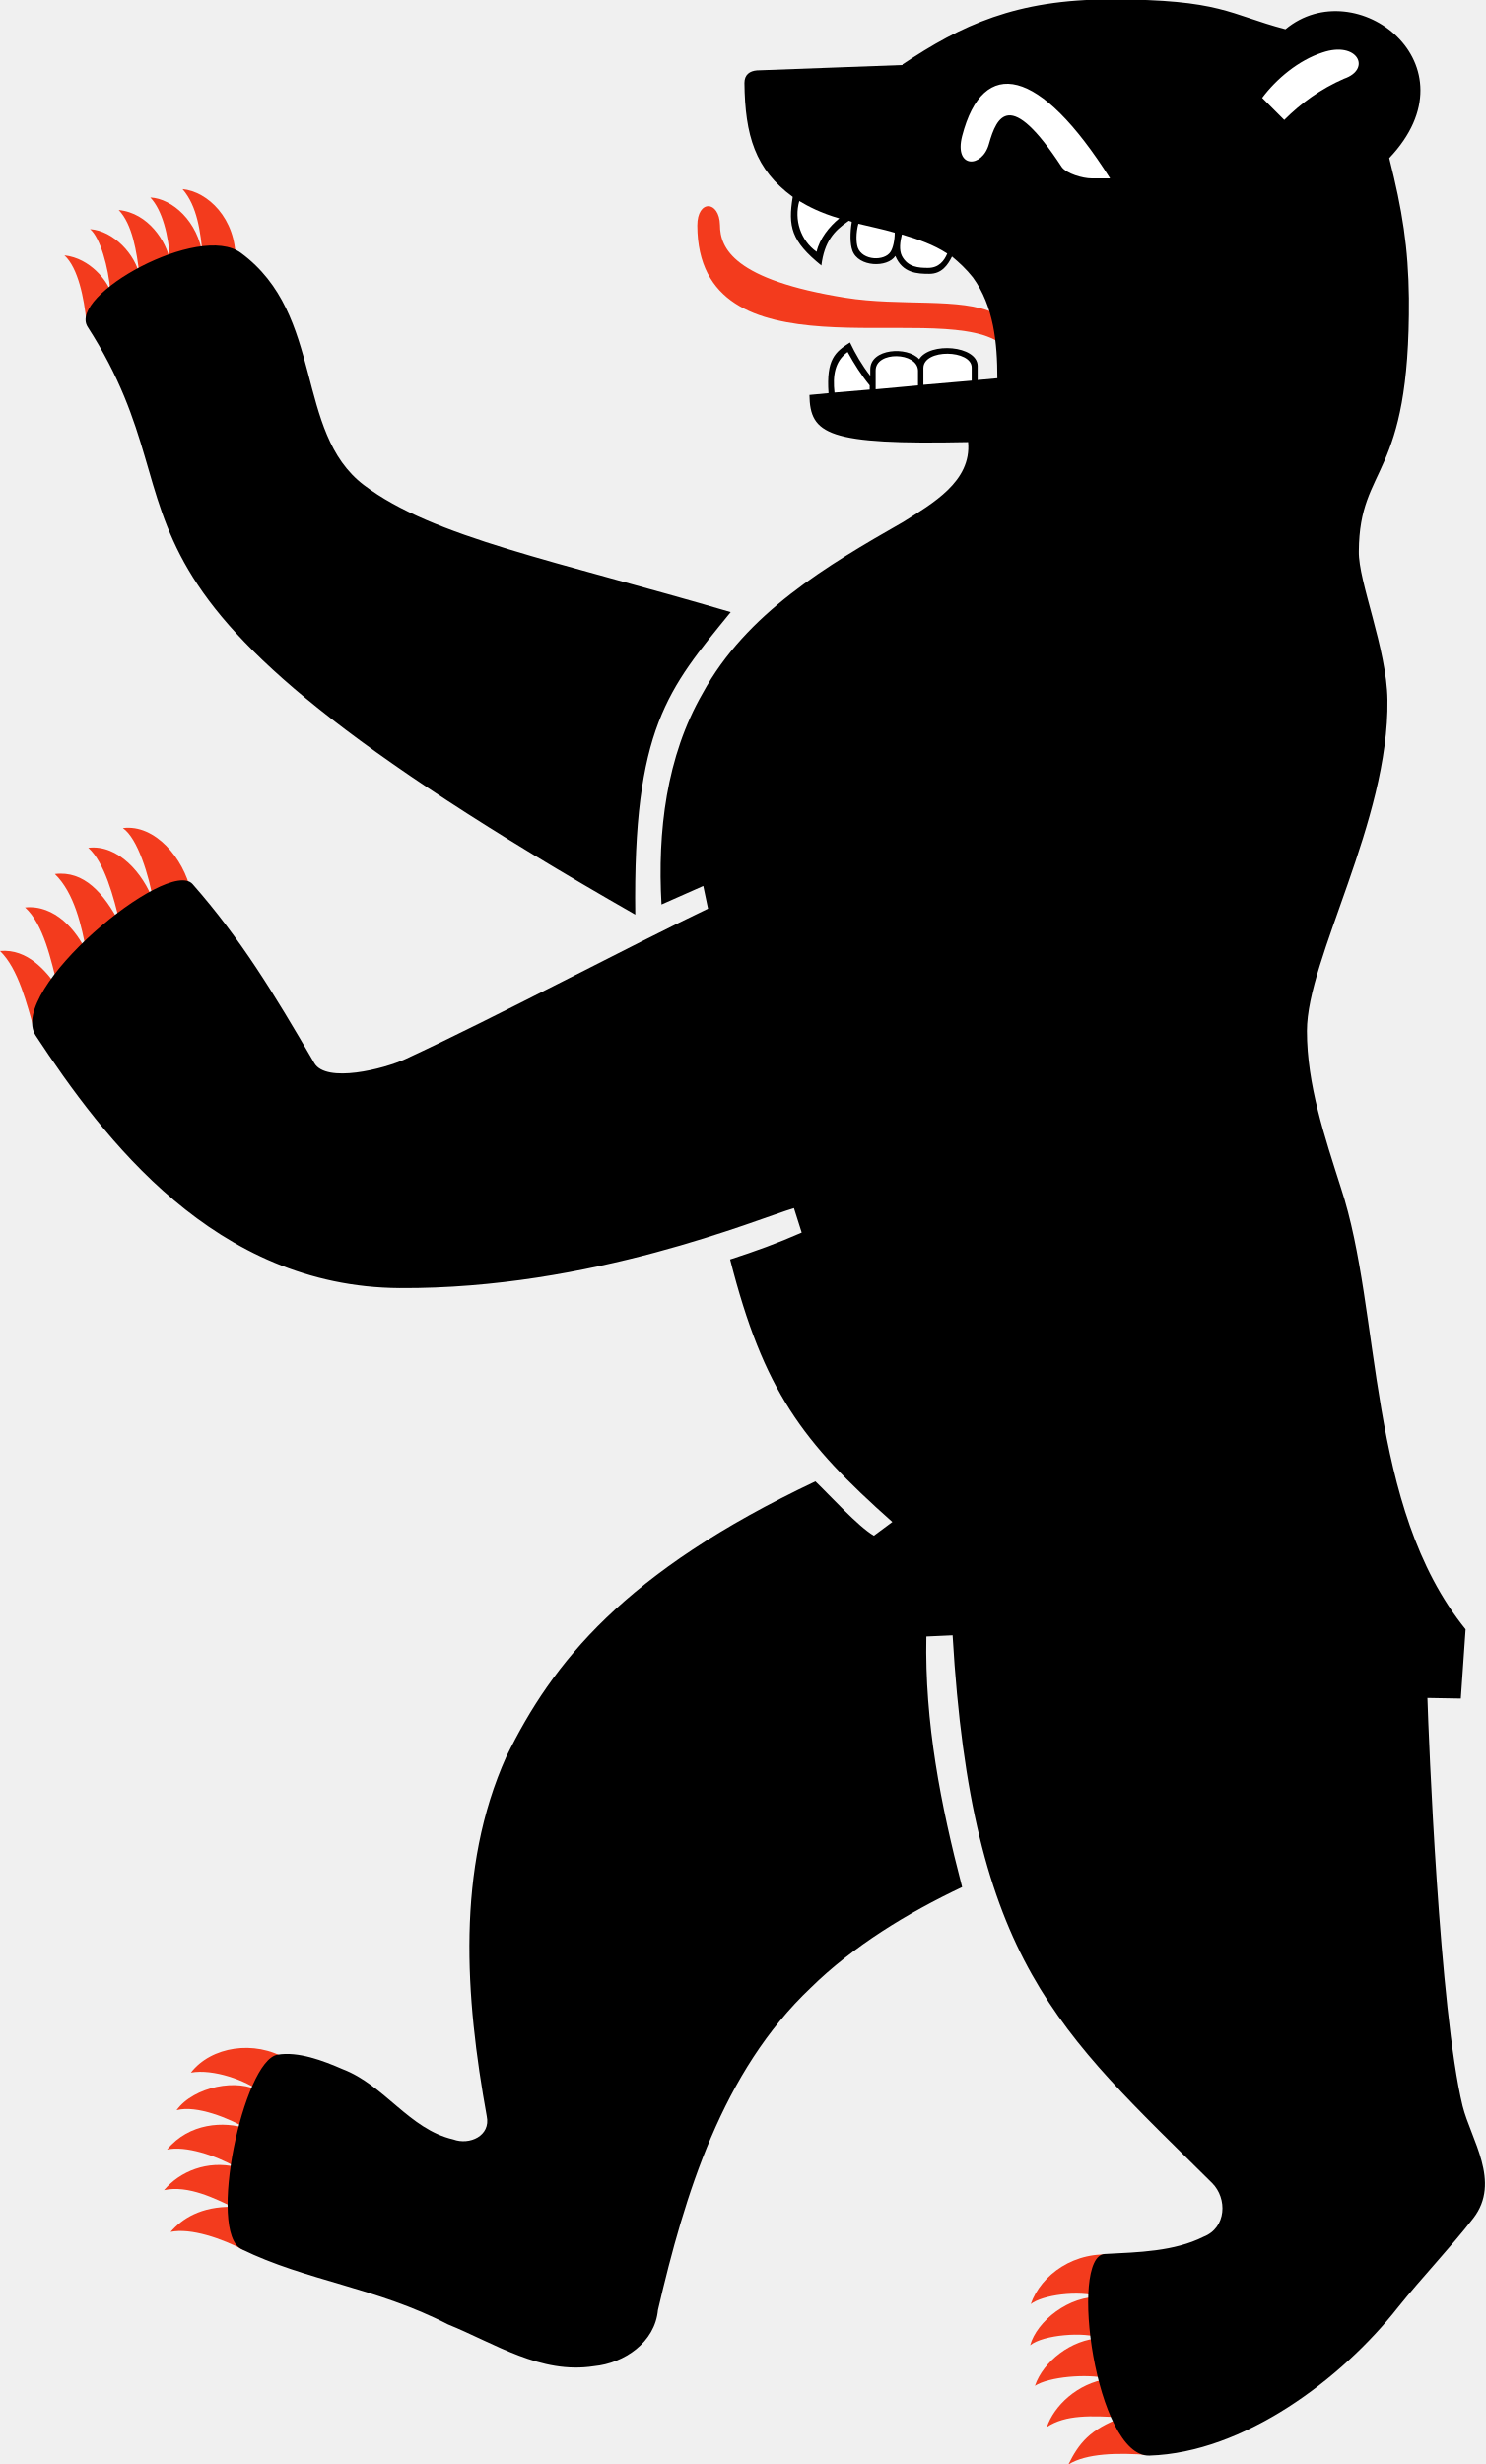
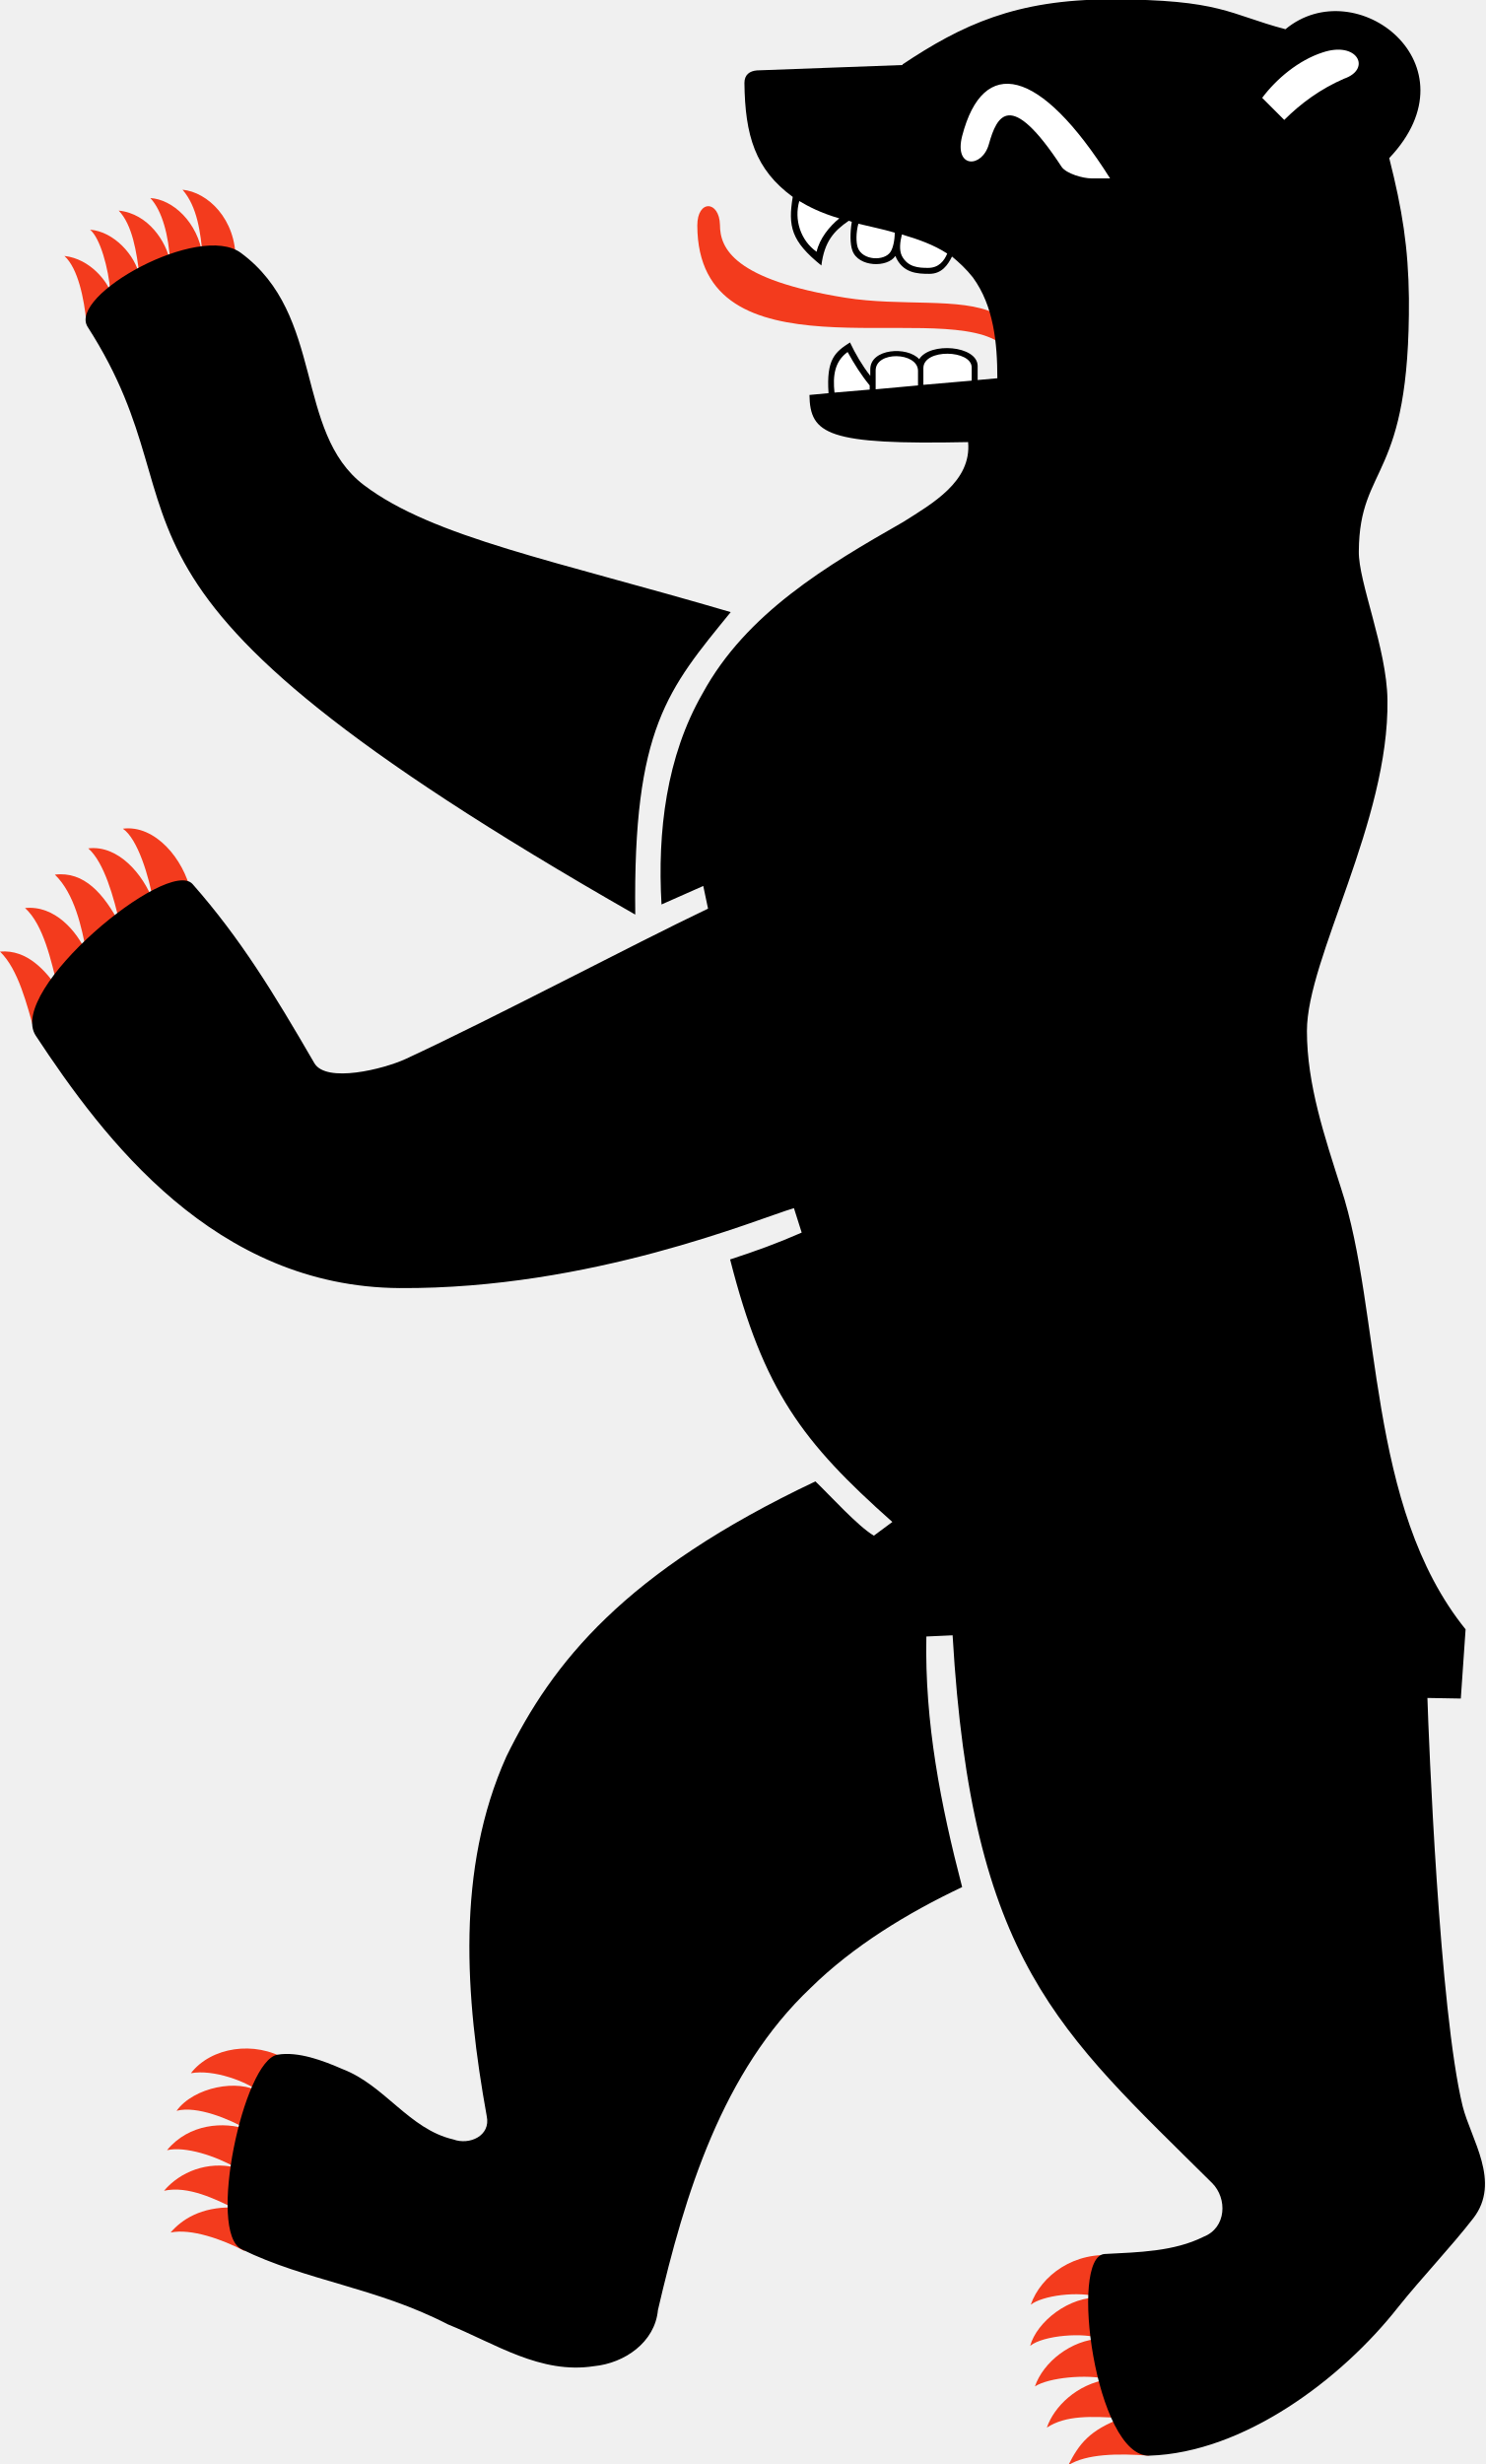
<svg xmlns="http://www.w3.org/2000/svg" preserveAspectRatio="xMaxYMax meet" height="826" viewBox="0 0 2490 4130" width="498">
-   <path class="emblem-accent" fill="#f33b1d" d="m1667 525c-56-27-157-11-250-26-187-30-210-83-210-122-1-41-38-43-38 1 1 260 392 127 503 194m-1277-136c1-70-47-115-89-119 25 29 30 71 34 112-8-58-51-96-88-98 20 21 31 64 33 106-6-32-36-80-86-85 23 24 30 69 35 110-7-35-43-75-83-78 17 14 31 65 34 104-5-16-33-55-77-60 23 21 33 72 37 112m175 954c-12-55-60-113-114-106 25 17 44 81 51 122-17-46-59-95-109-89 27 24 43 83 53 127-27-51-60-89-109-83 33 32 45 88 53 131-16-36-53-80-103-75 31 28 44 89 55 134-20-27-50-65-97-61 31 30 45 89 58 134m422 1723c-53-32-126-21-160 23 38-7 94 14 116 32-36-23-111-9-140 31 34-9 89 14 118 31-38-13-97-10-134 35 31-7 82 10 115 29-47-11-93 7-120 39 41-9 87 15 115 28-53-1-85 20-104 42 34-7 86 11 124 31m1461 8c-69-9-126 33-143 82 19-15 79-24 118-12-54-3-108 41-119 81 22-18 92-23 118-12-49 2-96 39-110 80 23-15 87-21 123-12-53 8-91 46-103 81 32-21 74-19 126-16-54 20-72 43-90 79 30-19 83-20 135-16" />
+   <path class="emblem-claws" fill="#f33b1d" d="m1672 573m-1277-136c1-70-47-115-89-119 25 29 30 71 34 112-8-58-51-96-88-98 20 21 31 64 33 106-6-32-36-80-86-85 23 24 30 69 35 110-7-35-43-75-83-78 17 14 31 65 34 104-5-16-33-55-77-60 23 21 33 72 37 112m175 954c-12-55-60-113-114-106 25 17 44 81 51 122-17-46-59-95-109-89 27 24 43 83 53 127-27-51-60-89-109-83 33 32 45 88 53 131-16-36-53-80-103-75 31 28 44 89 55 134-20-27-50-65-97-61 31 30 45 89 58 134m422 1723c-53-32-126-21-160 23 38-7 94 14 116 32-36-23-111-9-140 31 34-9 89 14 118 31-38-13-97-10-134 35 31-7 82 10 115 29-47-11-93 7-120 39 41-9 87 15 115 28-53-1-85 20-104 42 34-7 86 11 124 31m1461 8c-69-9-126 33-143 82 19-15 79-24 118-12-54-3-108 41-119 81 22-18 92-23 118-12-49 2-96 39-110 80 23-15 87-21 123-12-53 8-91 46-103 81 32-21 74-19 126-16-54 20-72 43-90 79 30-19 83-20 135-16" />
+   <path class="emblem-tongue" fill="#f33b1d" d="m1667 525c-56-27-157-11-250-26-187-30-210-83-210-122-1-41-38-43-38 1 1 260 392 127 503 194" />
  <path class="emblem-main" fill="#000" d="m1513 109-244 9c-12 1-21 7-21 21 1 88 18 145 81 191-8 49-3 74 48 115 5-40 21-58 46-75 2 1 4 1 5 2-3 18-3 37 1 48 10 28 59 29 72 9 12 29 37 30 57 30 21 0 31-15 38-29 12 10 24 21 35 35 35 48 41 110 41 169-11 1-22 2-33 3v-24c-1-34-80-40-98-11-20-22-82-18-82 17v11c-14-18-25-37-34-56-25 16-40 28-36 85-11 1-22 2-32 3 1 66 30 84 266 79 6 66-60 103-109 134-128 73-263 153-336 287-61 106-76 232-69 354l70-31 8 38c-126 60-356 182-507 252-37 17-133 41-153 7-69-119-124-209-204-300-41-47-313 178-263 254 114 173 300 421 610 423 321 2 600-116 661-134l13 41c-41 18-77 31-120 45 56 220 121 306 272 440l-31 23c-27-16-73-67-98-91-321 152-441 304-518 461-85 189-69 404-33 603 7 33-29 49-56 39-74-17-115-91-186-118-32-14-74-30-109-24-57 10-118 298-60 326 108 53 226 64 346 126 79 32 155 84 245 70 51-5 102-40 107-94 45-194 108-400 256-540 71-70 163-126 254-169-36-138-63-276-60-420l44-2c32 548 178 663 435 918 26 26 24 75-14 90-50 25-109 26-166 29-61 3-15 341 75 338 158-5 322-128 417-249 40-50 88-100 126-149 47-61-4-132-18-188-39-160-57-620-59-684l56 1 8-116c-167-207-140-531-209-740-27-85-57-173-57-263 0-122 138-351 135-555-1-86-49-198-48-249 1-148 86-116 84-424-1-85-11-148-33-235 149-157-56-314-174-216-95-25-107-50-293-50-159 0-250 43-349 109m-288 918c-292-86-499-125-615-213-117-89-65-285-206-389-70-52-291 71-257 124 217 338-73 419 918 985-4-313 55-378 160-507" />
  <path class="emblem-face-details" fill="#fff" d="m1861 299c-118-187-213-206-248-71-14 55 34 54 45 13 13-46 35-94 122 39 8 11 35 19 50 19m323-98c28-28 61-52 100-69 47-16 23-64-36-44-40 13-77 44-101 76m-776 173c-9 31 2 66 29 85 5-22 21-42 38-56-31-9-52-20-67-29m160 53c-20-6-41-10-61-15-4 15-4 31-1 40 8 22 45 23 55 7 4-6 7-19 7-32m12 3c-3 12-5 26 0 36 10 19 28 20 44 20 18 0 27-12 32-24-23-15-49-24-76-32m-54 260v-7c-14-17-26-36-37-56-22 16-25 40-22 68m140-12v-25c-1-31-71-33-71 0v31.5m161-14.5v-22c0-30-81-32-81 1v28" />
</svg>
